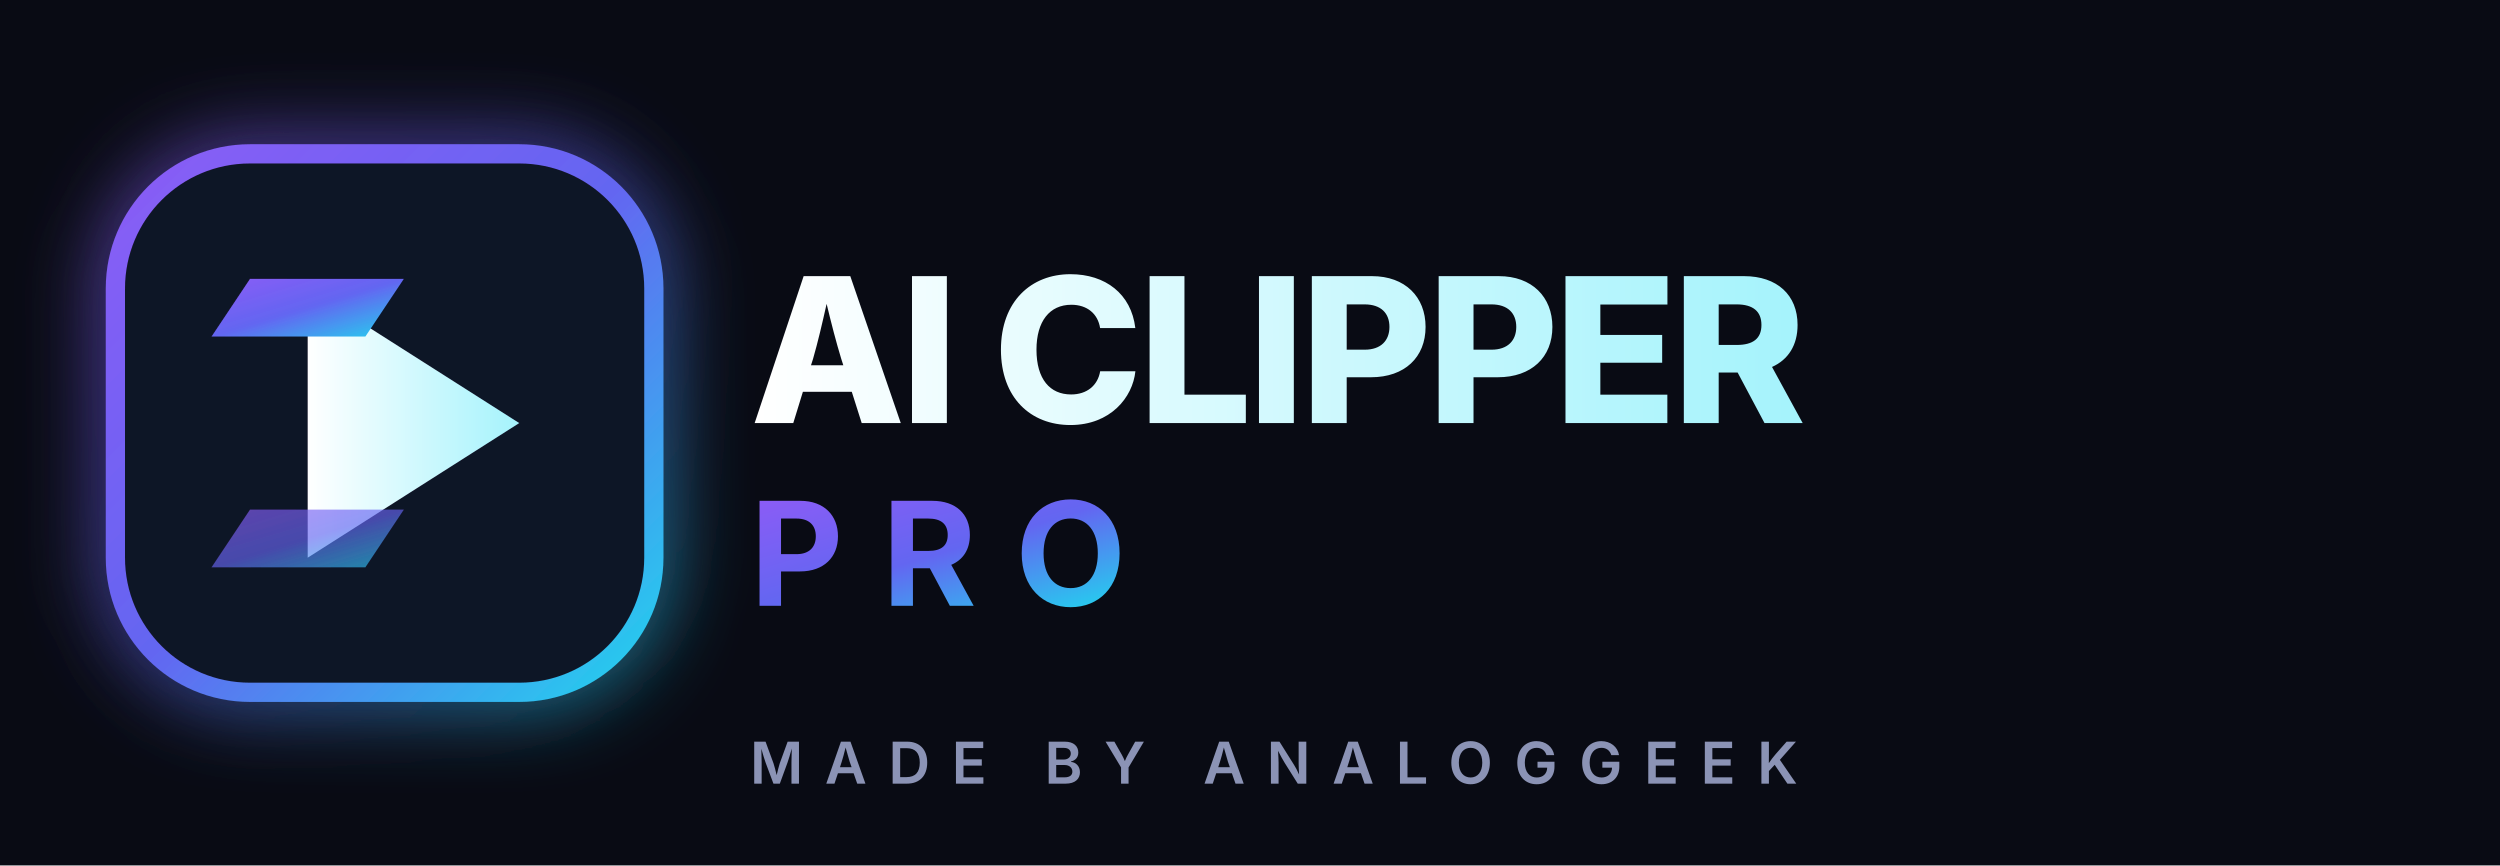
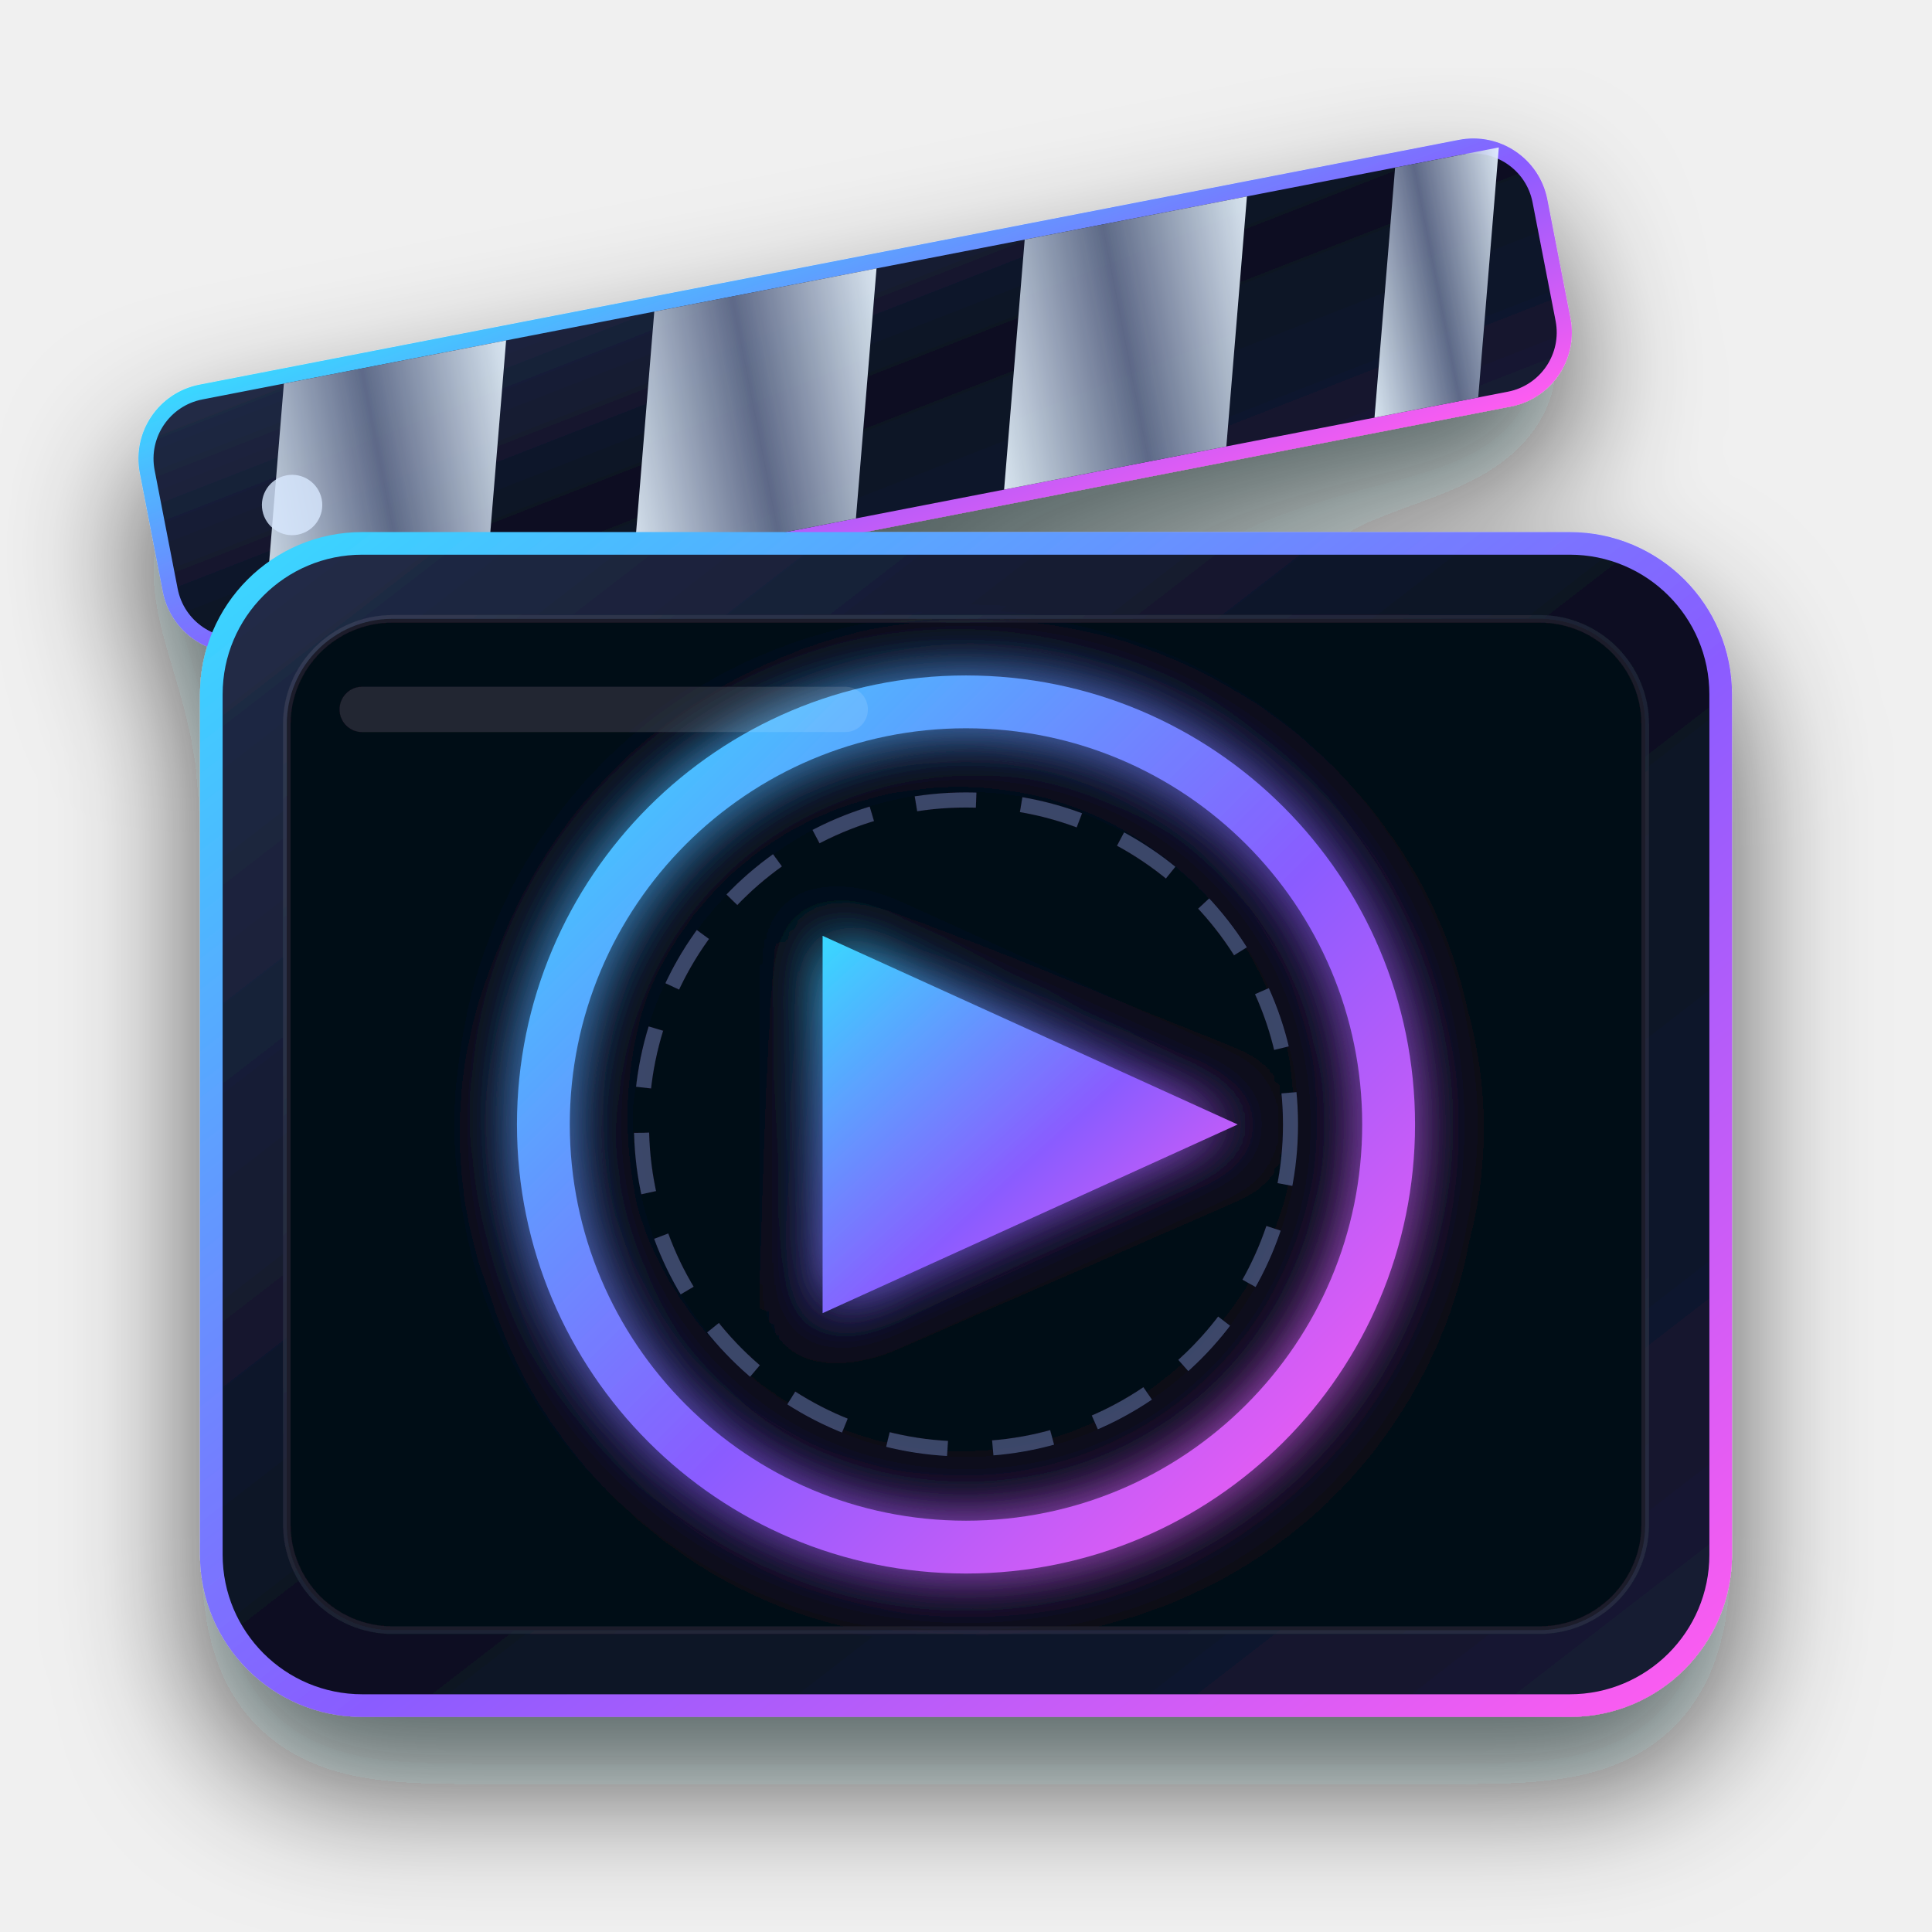
- <svg xmlns="http://www.w3.org/2000/svg" viewBox="0 0 520 180" role="img" aria-label="AI Clipper Pro — made by analoggeek">
+ <svg xmlns="http://www.w3.org/2000/svg" viewBox="0 0 256 256" role="img" aria-label="AI Clipper Pro">
  <defs>
-     <linearGradient id="ag" x1="0" y1="0" x2="1" y2="1">
-       <stop offset="0" stop-color="#8b5cf6" />
-       <stop offset="0.5" stop-color="#6366f1" />
-       <stop offset="1" stop-color="#22d3ee" />
+     <linearGradient id="body" x1="0" y1="0" x2="1" y2="1">
+       <stop offset="0" stop-color="#232d49" />
+       <stop offset="0.5" stop-color="#0b1022" />
+       <stop offset="1" stop-color="#151b33" />
    </linearGradient>
-     <linearGradient id="agText" x1="0" y1="0" x2="1" y2="0">
-       <stop offset="0" stop-color="#ffffff" />
-       <stop offset="1" stop-color="#a5f3fc" />
+     <linearGradient id="neon" x1="0" y1="0" x2="1" y2="1">
+       <stop offset="0" stop-color="#38d9ff" />
+       <stop offset="0.55" stop-color="#8a5cff" />
+       <stop offset="1" stop-color="#ff5cf0" />
    </linearGradient>
-     <filter id="glow" x="-40%" y="-40%" width="180%" height="180%">
-       <feGaussianBlur stdDeviation="8" result="b" />
+     <linearGradient id="bar" x1="0" y1="0" x2="1" y2="0">
+       <stop offset="0" stop-color="#e8f5ff" />
+       <stop offset="0.5" stop-color="#64708f" />
+       <stop offset="1" stop-color="#e8f5ff" />
+     </linearGradient>
+     <filter id="glow" x="-50%" y="-50%" width="200%" height="200%">
+       <feGaussianBlur stdDeviation="4" result="blur" />
      <feMerge>
-         <feMergeNode in="b" />
+         <feMergeNode in="blur" />
        <feMergeNode in="SourceGraphic" />
      </feMerge>
    </filter>
+     <filter id="shadow" x="-30%" y="-30%" width="160%" height="160%">
+       <feDropShadow dx="0" dy="9" stdDeviation="9" flood-color="#000814" flood-opacity="0.65" />
+     </filter>
  </defs>
-   <rect width="520" height="180" fill="#090b14" />
-   <g filter="url(#glow)">
-     <rect x="24" y="32" width="112" height="112" rx="28" fill="#111428" stroke="url(#ag)" stroke-width="4" />
-     <path d="M64 60 L64 116 L108 88 Z" fill="url(#agText)" />
-     <path d="M52 58 L84 58 L76 70 L44 70 Z" fill="url(#ag)" />
-     <path d="M52 106 L84 106 L76 118 L44 118 Z" fill="url(#ag)" opacity=".65" />
+   <g filter="url(#shadow)">
+     <g transform="rotate(-11 128 128)">
+       <rect x="34" y="34" width="188" height="34" rx="9" fill="url(#body)" stroke="url(#neon)" stroke-width="2" />
+       <g fill="url(#bar)" opacity="0.92">
+         <path d="M54 35h30l-9 32H45z" />
+         <path d="M104 35h30l-9 32H95z" />
+         <path d="M154 35h30l-9 32h-30z" />
+         <path d="M204 35h14l-9 32h-14z" />
+       </g>
+       <circle cx="52" cy="51" r="4" fill="#d8e8ff" opacity="0.8" />
+     </g>
+     <rect x="28" y="72" width="200" height="154" rx="20" fill="url(#body)" stroke="url(#neon)" stroke-width="3" />
+     <rect x="38" y="82" width="180" height="134" rx="14" fill="#060a17" stroke="#ffffff" stroke-opacity="0.08" />
+     <circle cx="128" cy="149" r="56" fill="none" stroke="url(#neon)" stroke-width="7" filter="url(#glow)" />
+     <circle cx="128" cy="149" r="43" fill="none" stroke="#9fb4ff" stroke-opacity="0.35" stroke-width="2" stroke-dasharray="8 6" />
+     <path d="M109 124 L164 149 L109 174 Z" fill="url(#neon)" filter="url(#glow)" />
+     <path d="M48 94h64" stroke="#ffffff" stroke-opacity="0.12" stroke-width="6" stroke-linecap="round" />
  </g>
-   <text x="156" y="88" font-family="Inter, Segoe UI, Arial, sans-serif" font-size="42" font-weight="800" letter-spacing="-1" fill="url(#agText)">AI CLIPPER</text>
-   <text x="156" y="126" font-family="Inter, Segoe UI, Arial, sans-serif" font-size="30" font-weight="700" letter-spacing="8" fill="url(#ag)">PRO</text>
-   <line x1="156" y1="142" x2="490" y2="142" stroke="url(#ag)" stroke-width="1.5" opacity=".65" />
-   <text x="156" y="163" font-family="Inter, Segoe UI, Arial, sans-serif" font-size="12" font-weight="600" letter-spacing="4.5" fill="#8b93b5">MADE BY ANALOGGEEK</text>
</svg>
